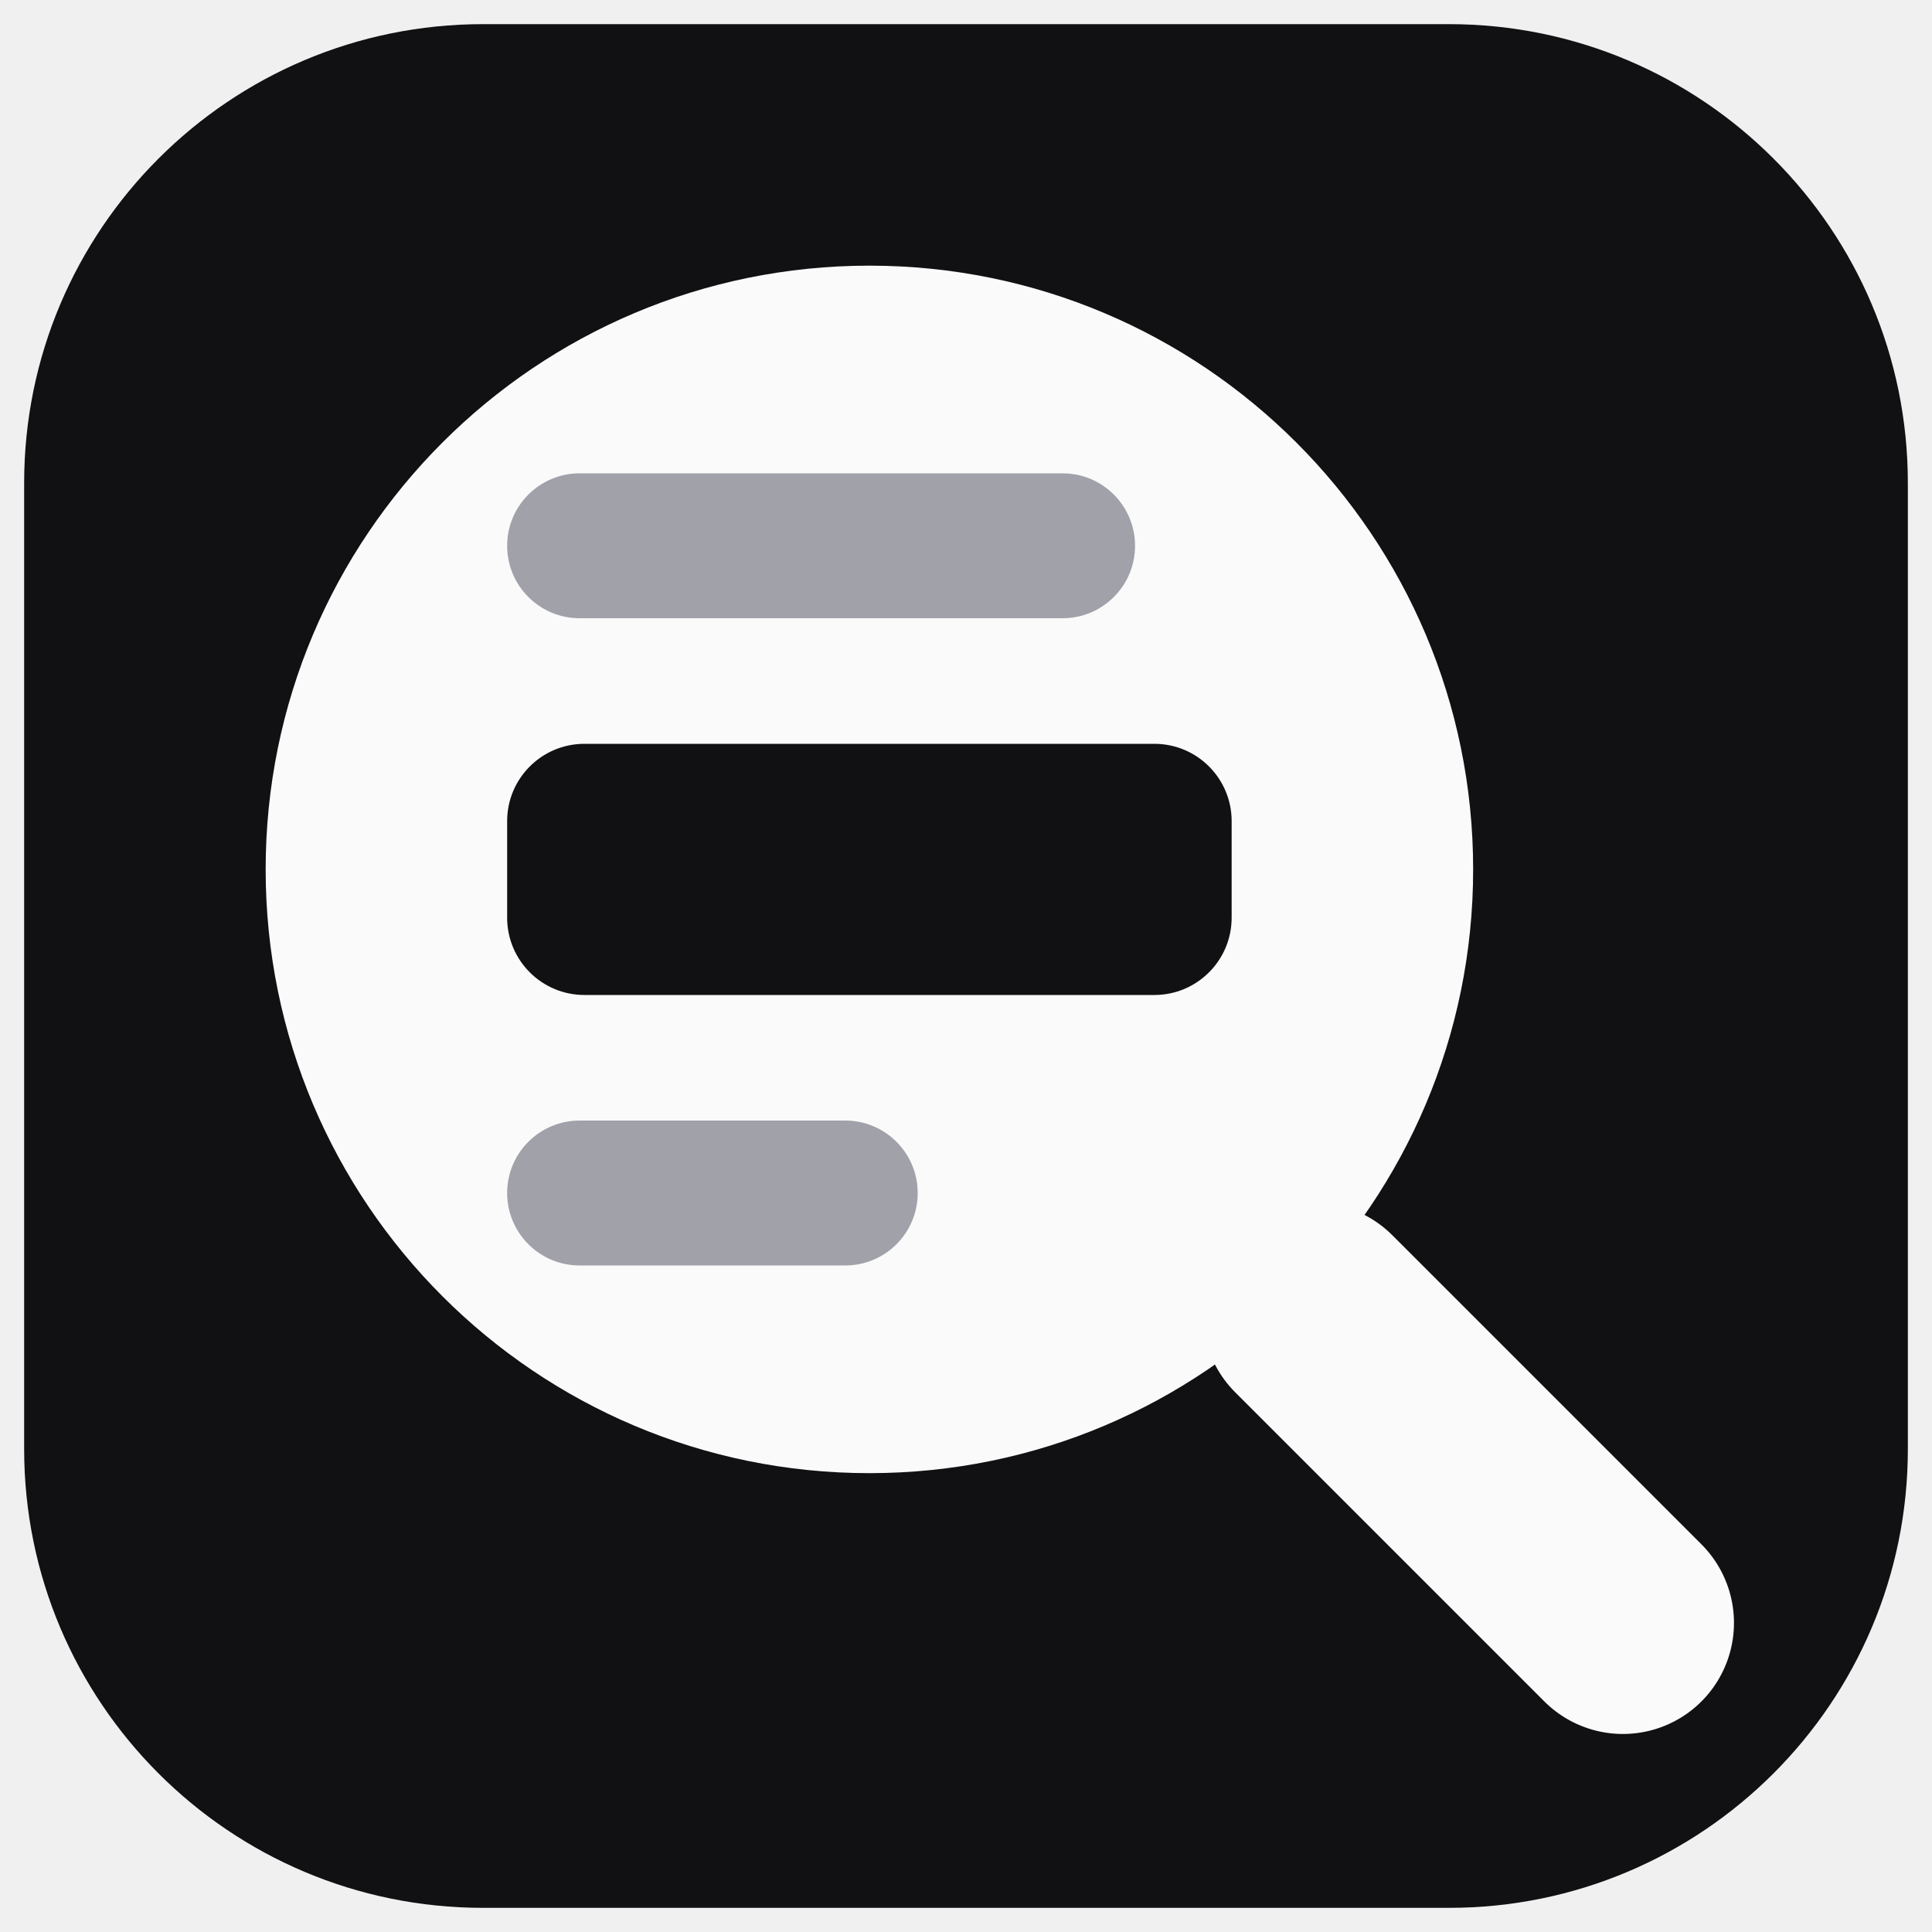
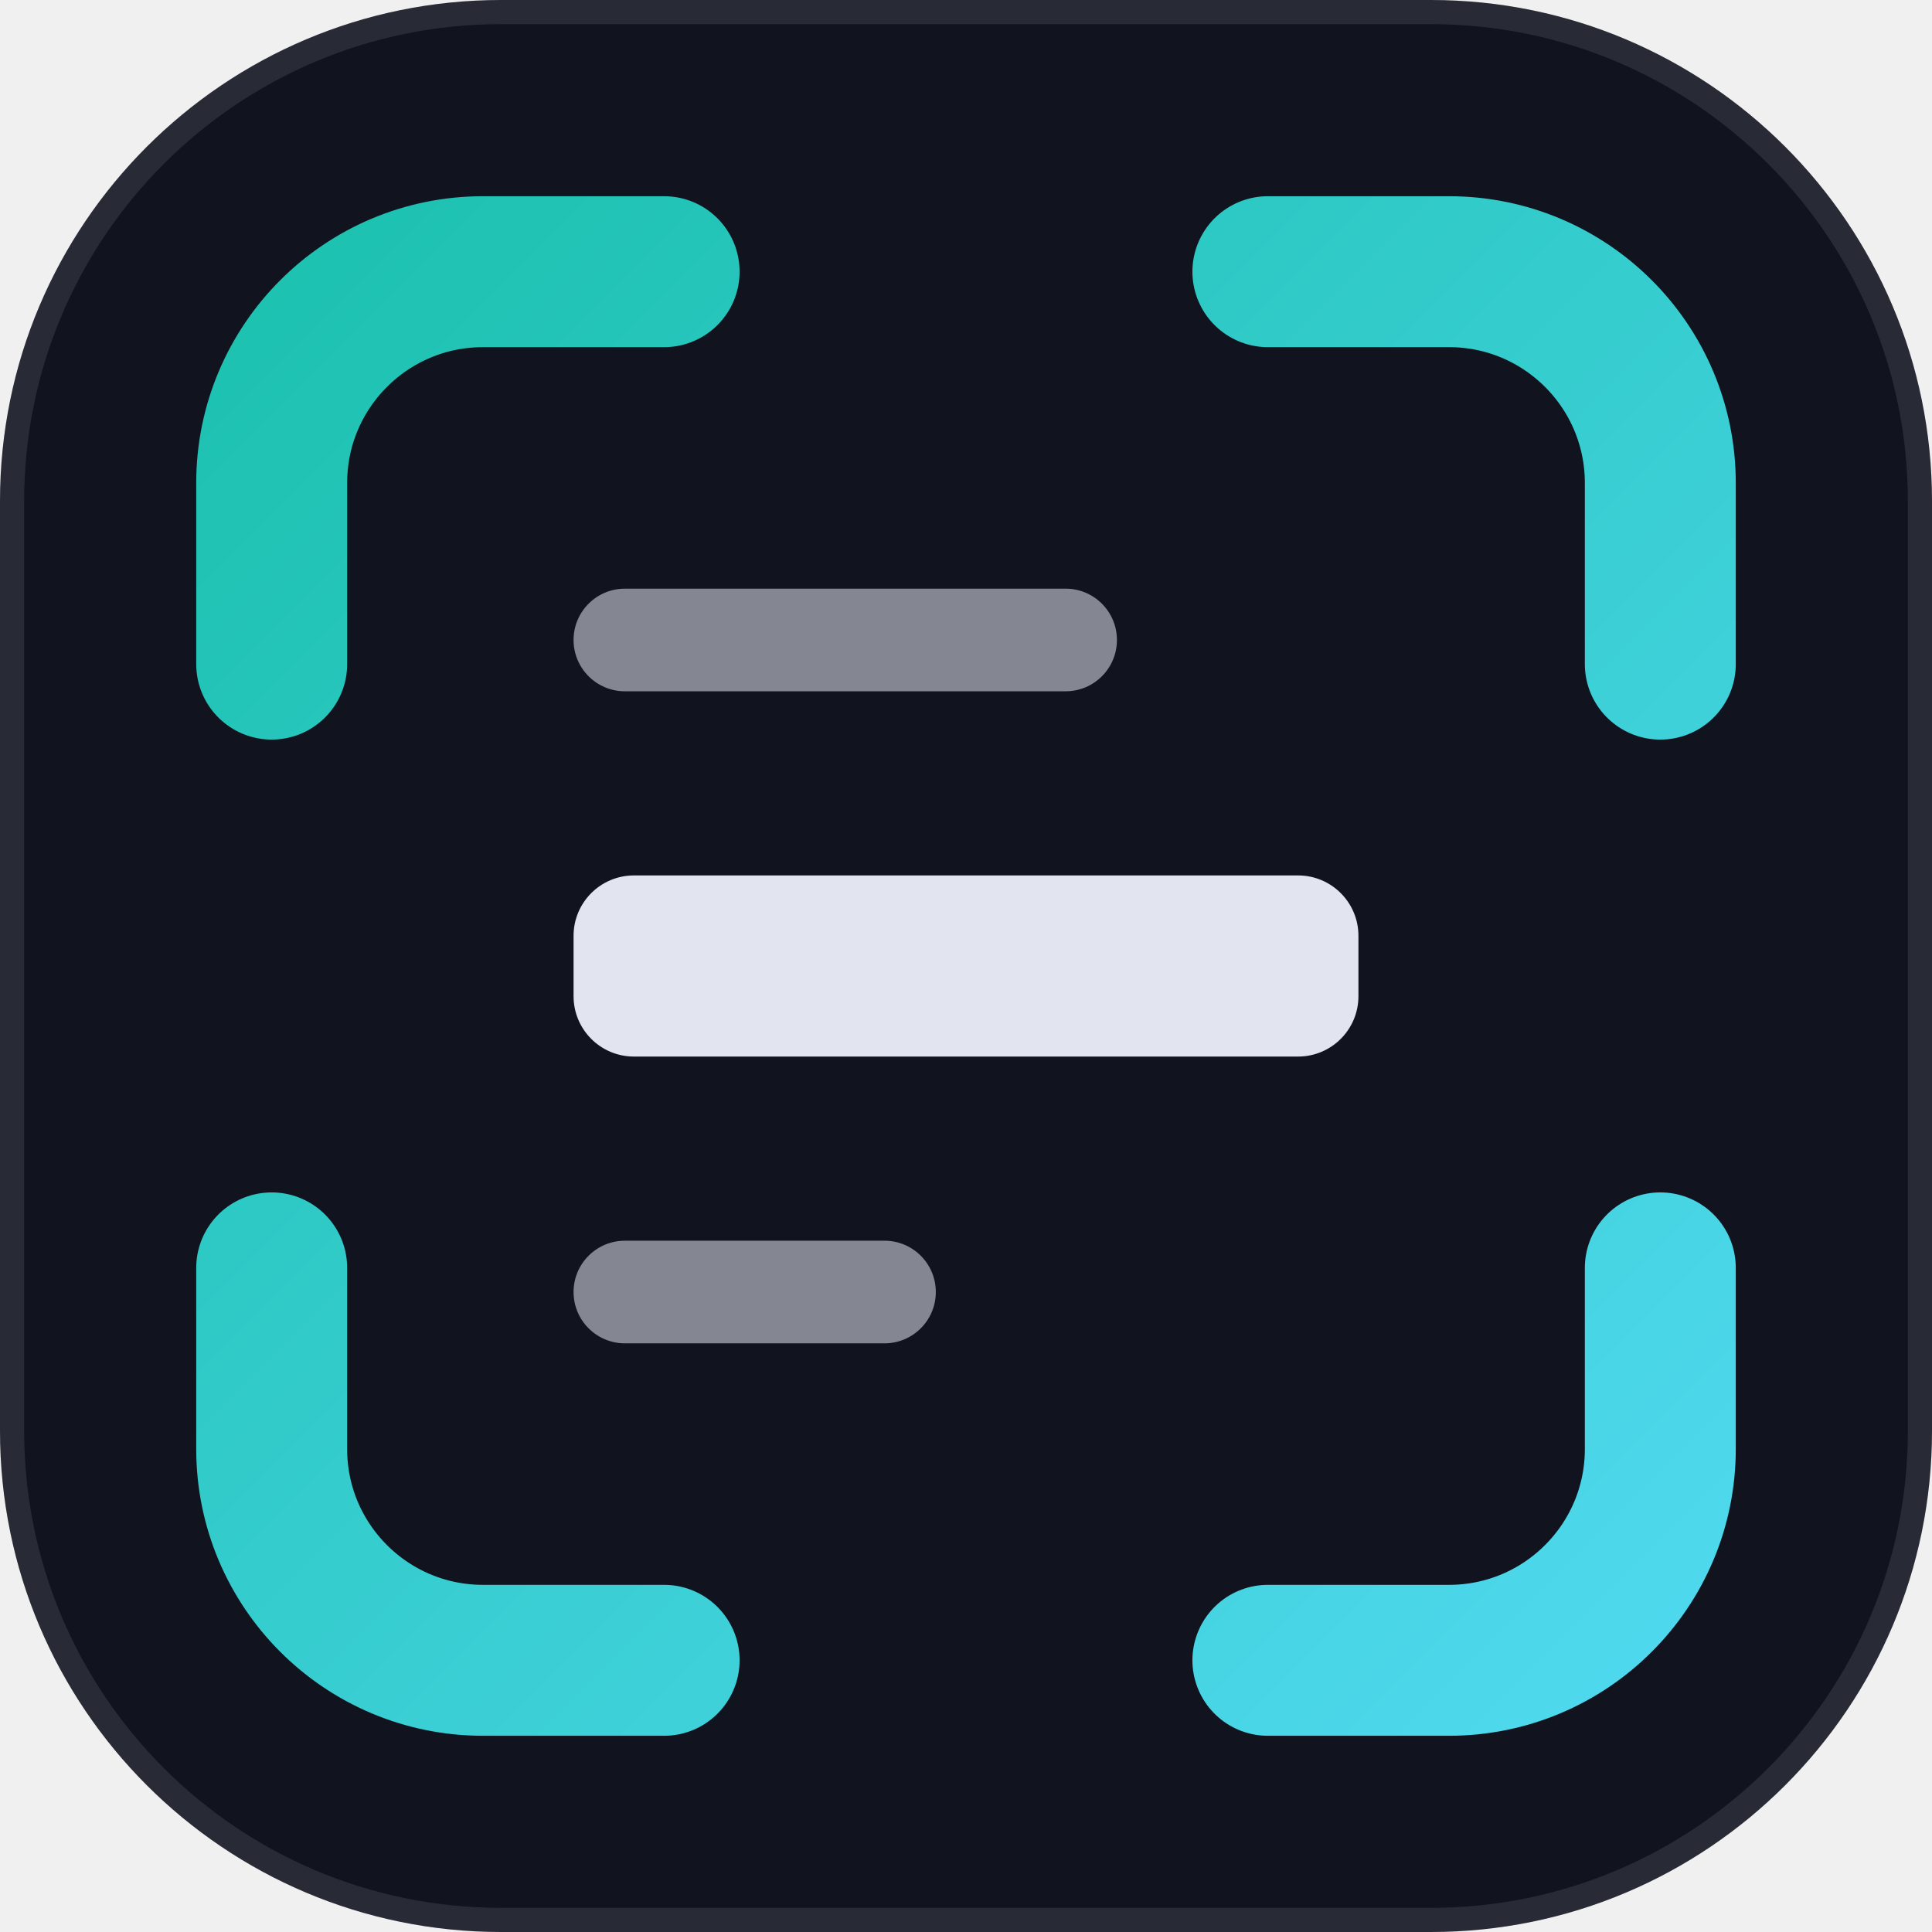
- <svg xmlns="http://www.w3.org/2000/svg" viewBox="0 0 40 40" fill="none">
-   <style>
-     .tile { fill: #111113; stroke: none; }
-     @media (prefers-color-scheme: dark) { .tile { stroke: rgba(255, 255, 255, 0.28); } }
-   </style>
-   <rect class="tile" x="0.5" y="0.5" width="39" height="39" rx="9.5" />
-   <circle cx="18" cy="18" r="12.5" fill="#fafafa" />
-   <path d="M27.2 27.2L33.6 33.6" stroke="#fafafa" stroke-width="4.6" stroke-linecap="round" />
-   <rect x="10.5" y="9.8" width="13" height="3" rx="1.5" fill="#a1a1aa" />
-   <rect x="10.5" y="15.4" width="15" height="5.2" rx="1.6" fill="#111113" />
-   <rect x="10.5" y="23.2" width="8.5" height="3" rx="1.5" fill="#a1a1aa" />
+ <svg xmlns="http://www.w3.org/2000/svg" viewBox="22 22 64 64" width="512" height="512">
+   <defs>
+     <linearGradient id="vl" gradientUnits="userSpaceOnUse" x1="30" y1="30" x2="78" y2="78">
+       <stop offset="0" stop-color="#1CC1AF" />
+       <stop offset="1" stop-color="#50D9EF" />
+     </linearGradient>
+   </defs>
+   <rect x="22" y="22" width="64" height="64" rx="16.6" fill="#11131F" />
+   <rect x="22.4" y="22.4" width="63.2" height="63.2" rx="16.2" fill="none" stroke="#FFFFFF" stroke-opacity="0.10" stroke-width="0.8" />
+   <path d="M31,44 V38 A7,7 0 0 1 38,31 H44 M64,31 H70 A7,7 0 0 1 77,38 V44 M77,64 V70 A7,7 0 0 1 70,77 H64 M44,77 H38 A7,7 0 0 1 31,70 V64" fill="none" stroke="url(#vl)" stroke-width="5" stroke-linecap="round" stroke-linejoin="round" />
+   <rect x="41" y="41.5" width="18" height="3.4" rx="1.7" fill="#E2E4EF" fill-opacity="0.55" />
+   <rect x="41" y="51" width="26" height="6" rx="2" fill="#E2E4EF" />
+   <rect x="41" y="63.1" width="12" height="3.4" rx="1.7" fill="#E2E4EF" fill-opacity="0.55" />
</svg>
